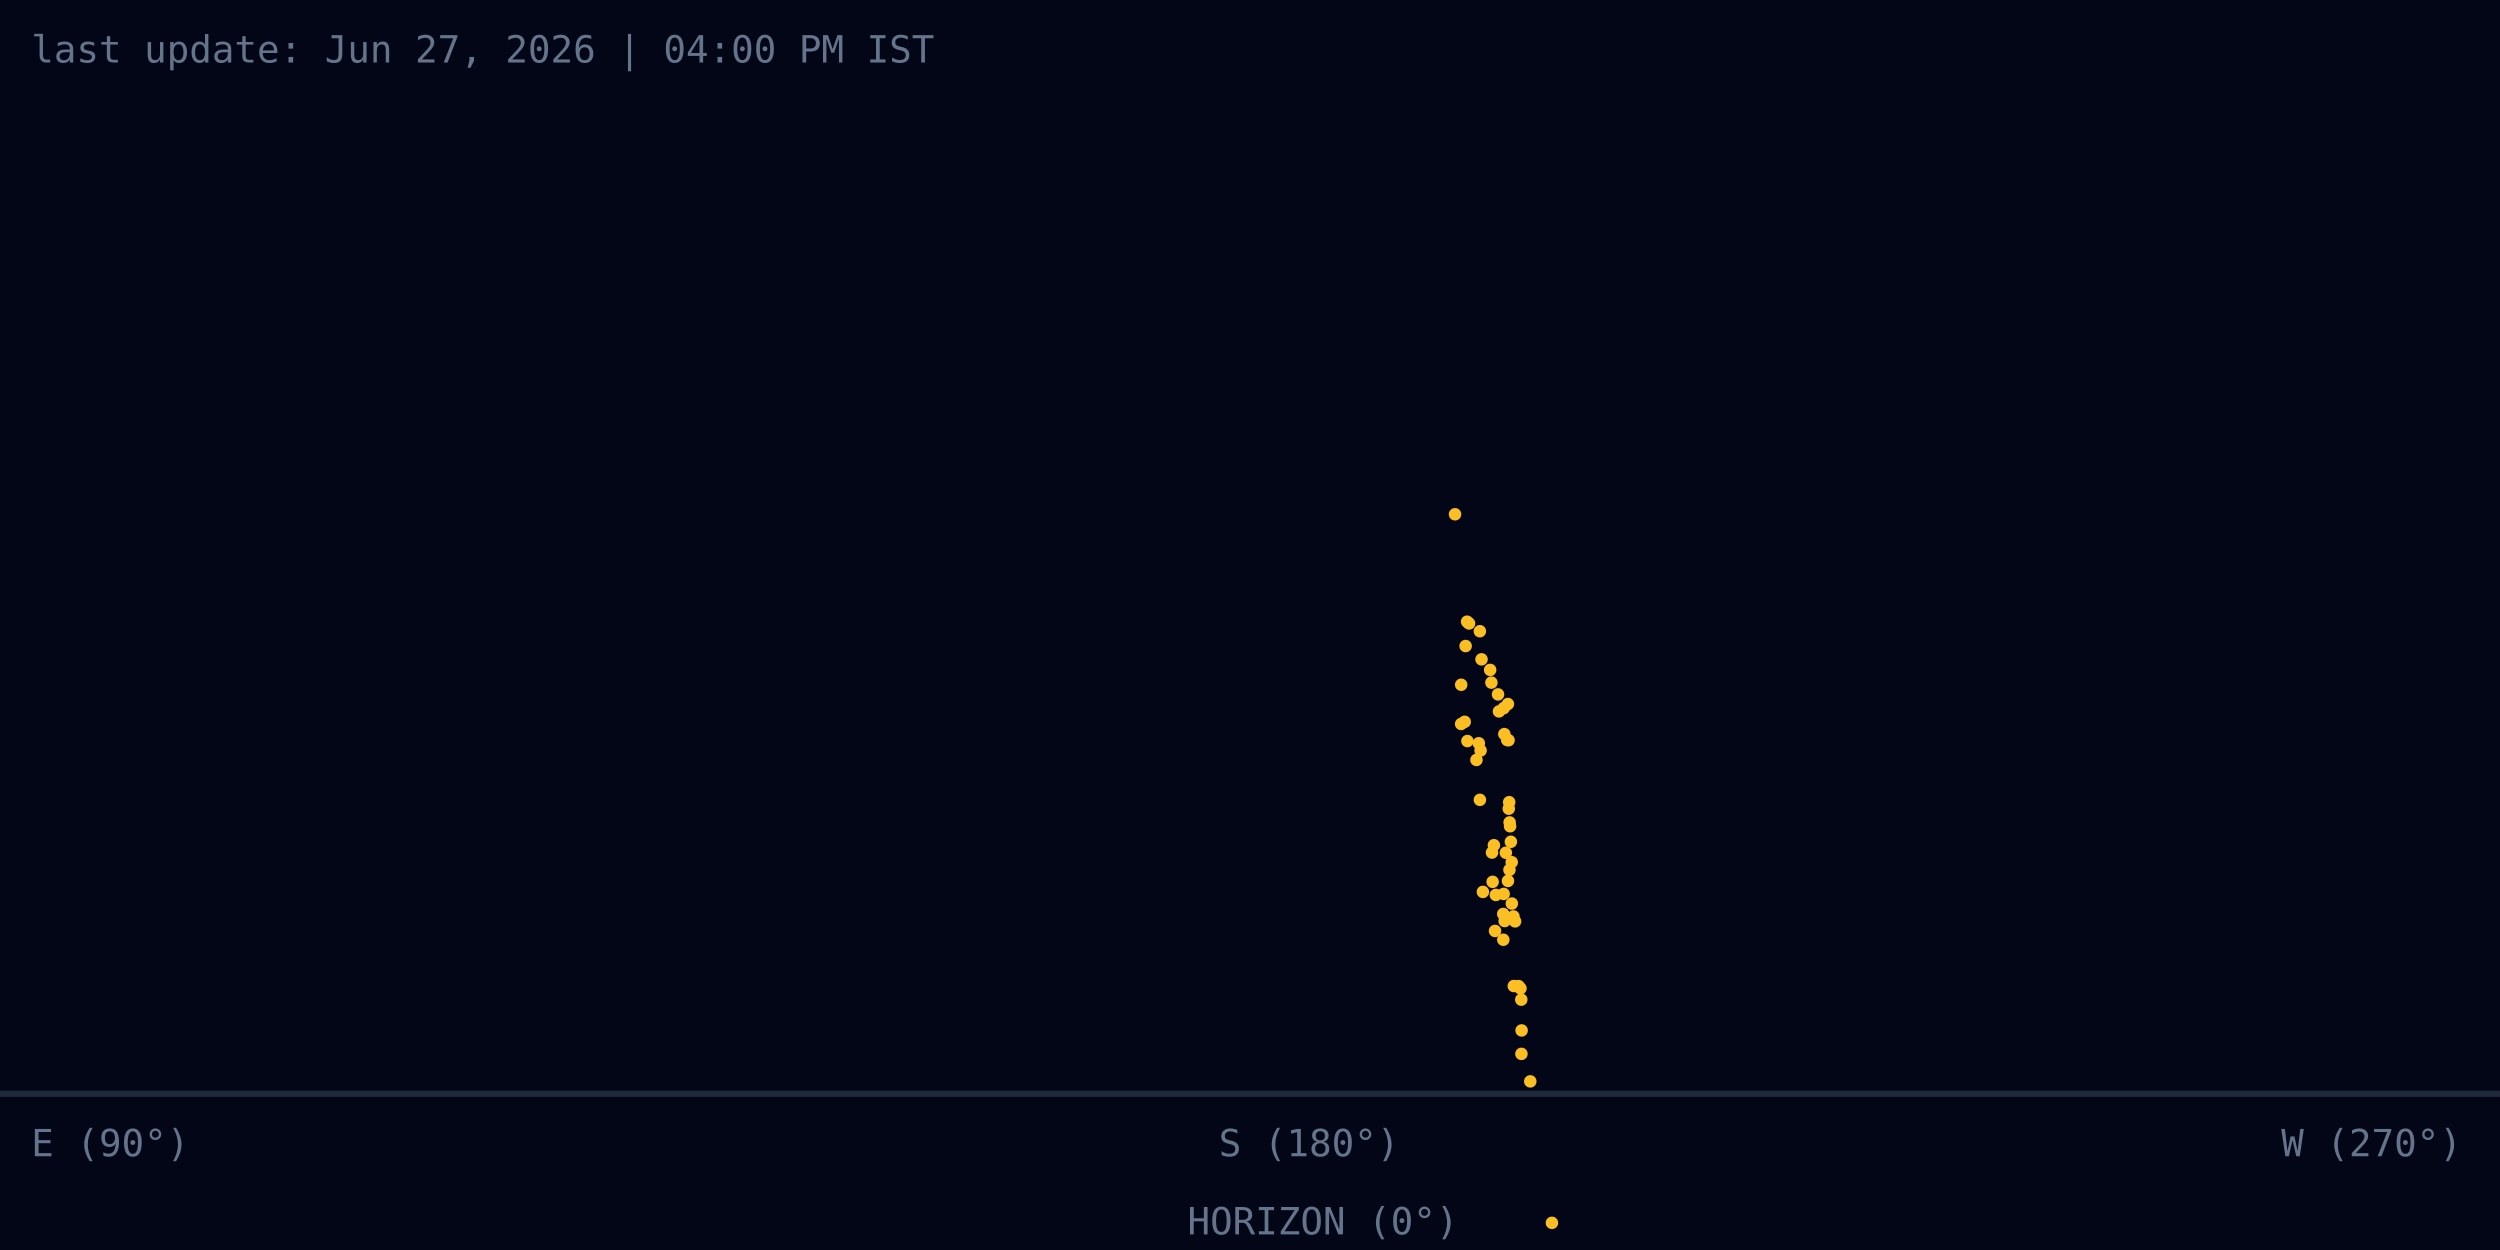
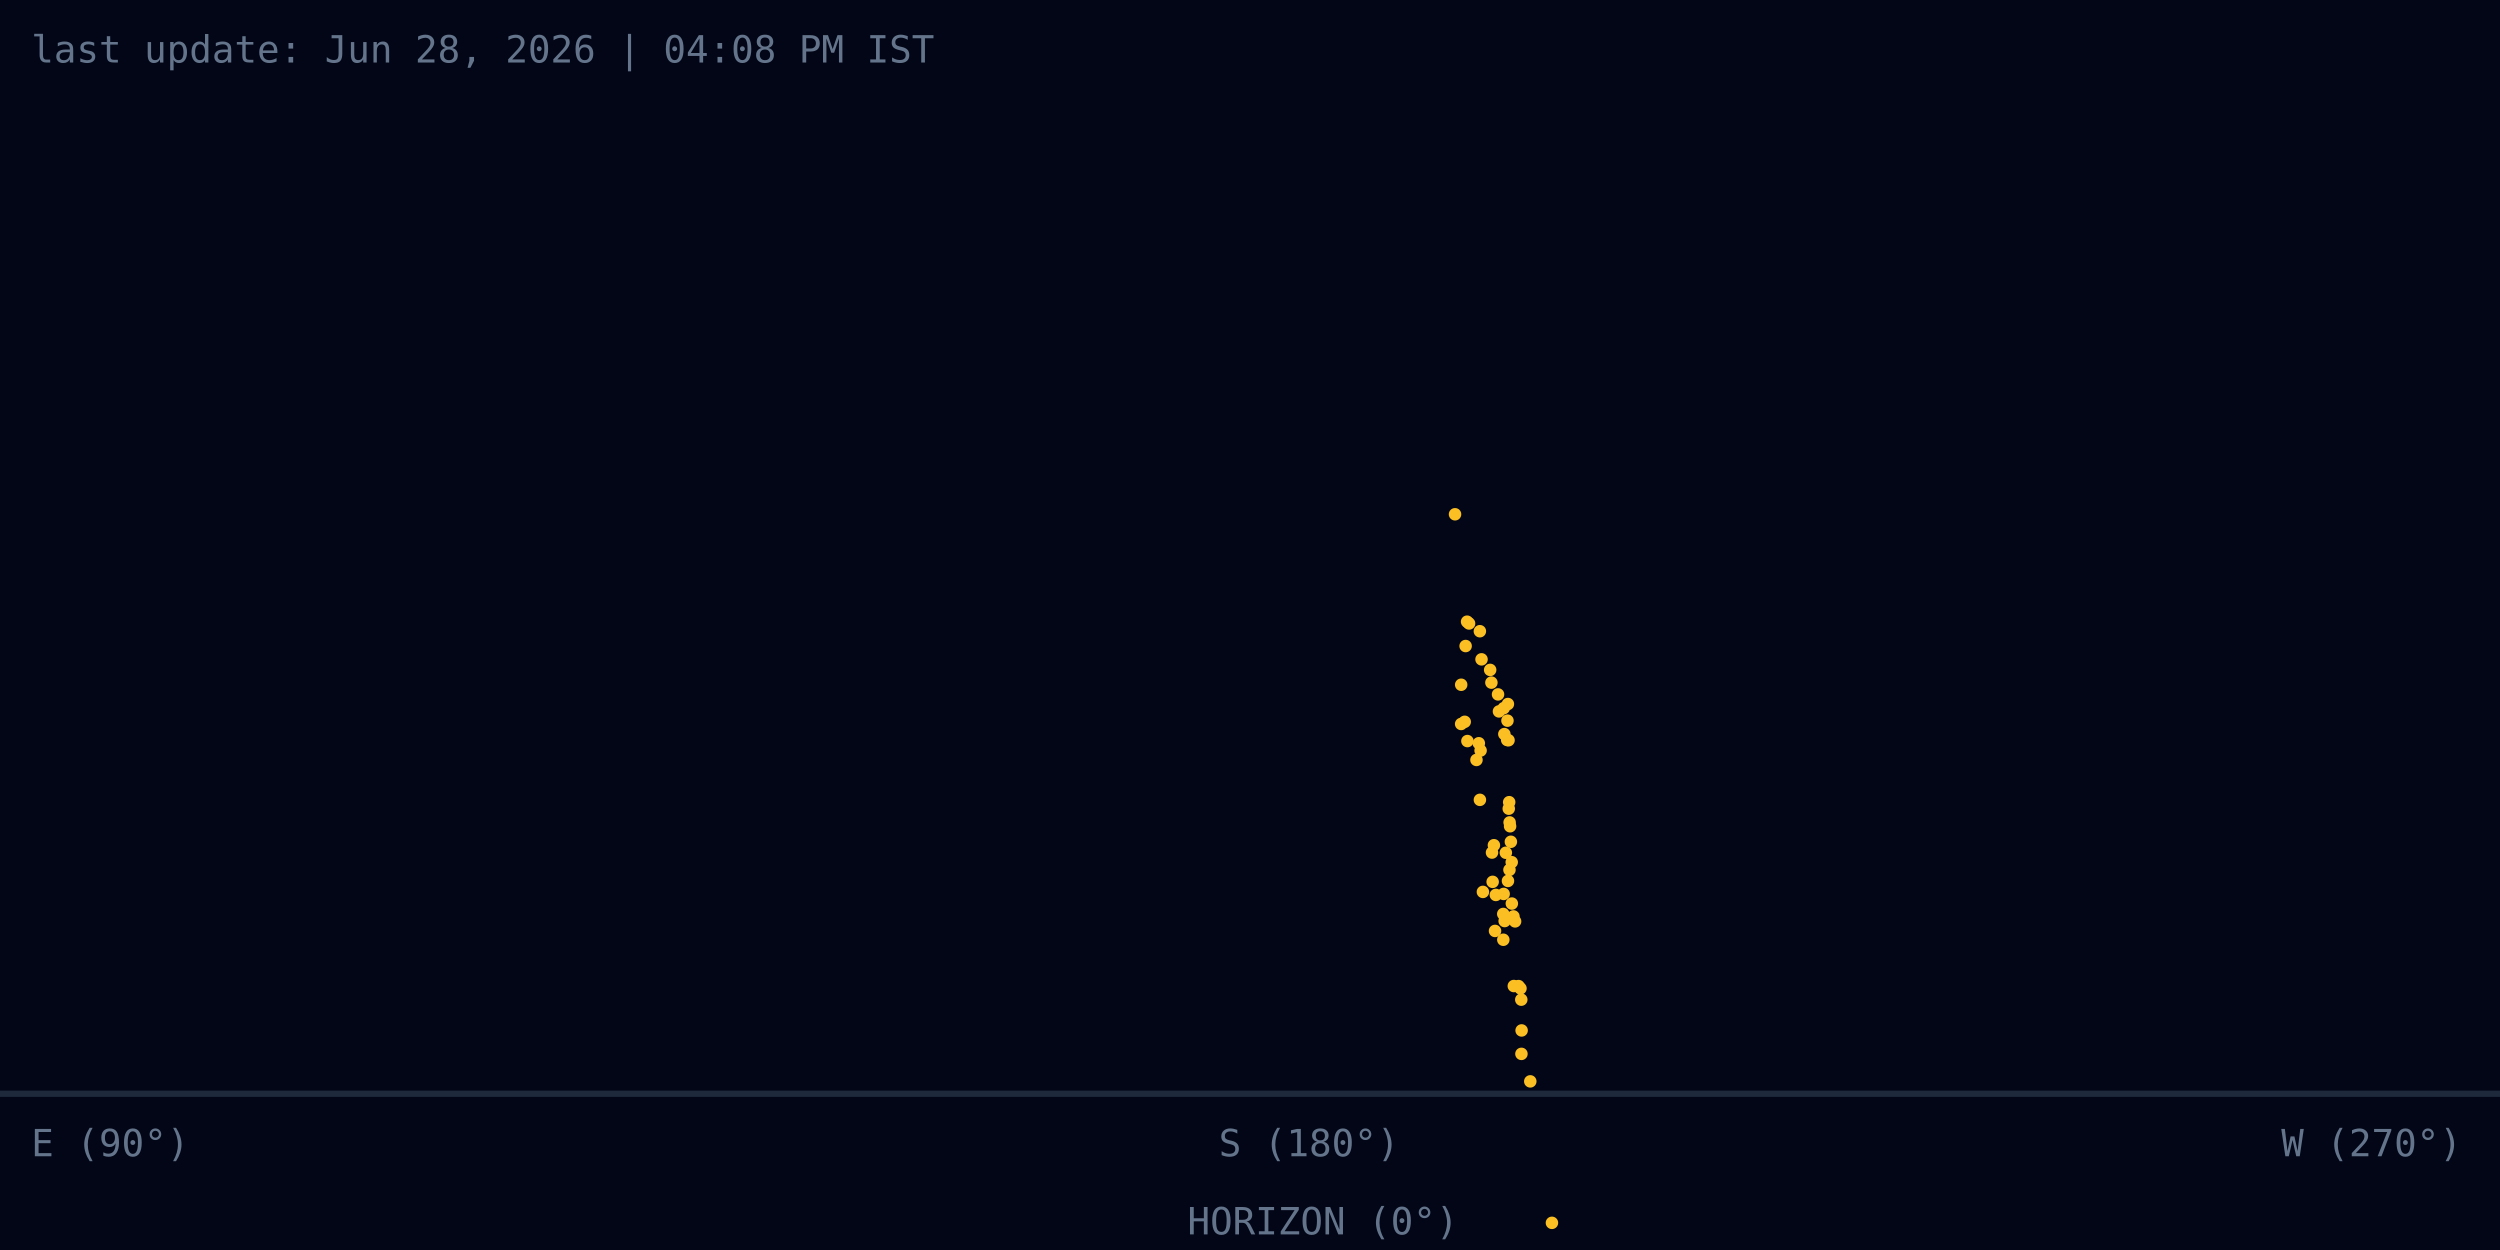
<svg xmlns="http://www.w3.org/2000/svg" width="800" height="400" viewBox="0 0 800 400">
  <rect width="800" height="400" fill="#020617" />
-   <text id="last-update" x="10" y="20" fill="#64748b" font-family="monospace">last update: Jun 27, 2026 | 04:00 PM IST</text>
+   <text id="last-update" x="10" y="20" fill="#64748b" font-family="monospace">last update: Jun 28, 2026 | 04:08 PM IST</text>
  <line x1="0" y1="350" x2="800" y2="350" stroke="#1e293b" stroke-width="2" />
  <text x="380" y="395" fill="#64748b" font-size="12" font-family="monospace">HORIZON (0°)</text>
  <text x="730" y="370" fill="#64748b" font-size="12" font-family="monospace">W (270°)</text>
  <text x="390" y="370" fill="#64748b" font-size="12" font-family="monospace">S (180°)</text>
  <text x="10" y="370" fill="#64748b" font-size="12" font-family="monospace">E (90°)</text>
  <g id="analemma-points">
    <circle cx=" 465.61" cy=" 164.57" r="2" fill="#fbbf24">
 </circle>
    <circle cx=" 467.57" cy=" 231.67" r="2" fill="#fbbf24">
 </circle>
    <circle cx=" 467.58" cy=" 219.12" r="2" fill="#fbbf24">
 </circle>
    <circle cx=" 468.71" cy=" 230.98" r="2" fill="#fbbf24">
 </circle>
    <circle cx=" 469.57" cy=" 237.14" r="2" fill="#fbbf24">
 </circle>
    <circle cx=" 469.00" cy=" 206.73" r="2" fill="#fbbf24">
 </circle>
    <circle cx=" 469.47" cy=" 198.94" r="2" fill="#fbbf24">
 </circle>
    <circle cx=" 470.10" cy=" 199.51" r="2" fill="#fbbf24">
 </circle>
    <circle cx=" 474.53" cy=" 285.41" r="2" fill="#fbbf24">
 </circle>
    <circle cx=" 472.47" cy=" 243.18" r="2" fill="#fbbf24">
 </circle>
    <circle cx=" 473.57" cy=" 255.95" r="2" fill="#fbbf24">
 </circle>
    <circle cx=" 473.22" cy=" 237.84" r="2" fill="#fbbf24">
 </circle>
    <circle cx=" 473.79" cy=" 240.17" r="2" fill="#fbbf24">
 </circle>
    <circle cx=" 473.56" cy=" 201.99" r="2" fill="#fbbf24">
 </circle>
    <circle cx=" 474.09" cy=" 210.99" r="2" fill="#fbbf24">
 </circle>
    <circle cx=" 478.41" cy=" 297.90" r="2" fill="#fbbf24">
 </circle>
    <circle cx=" 477.65" cy=" 282.19" r="2" fill="#fbbf24">
 </circle>
    <circle cx=" 477.44" cy=" 272.82" r="2" fill="#fbbf24">
 </circle>
    <circle cx=" 478.67" cy=" 286.38" r="2" fill="#fbbf24">
 </circle>
    <circle cx=" 478.05" cy=" 270.47" r="2" fill="#fbbf24">
 </circle>
    <circle cx=" 476.85" cy=" 214.37" r="2" fill="#fbbf24">
 </circle>
    <circle cx=" 477.25" cy=" 218.44" r="2" fill="#fbbf24">
 </circle>
    <circle cx=" 481.06" cy=" 300.72" r="2" fill="#fbbf24">
 </circle>
    <circle cx=" 481.04" cy=" 292.47" r="2" fill="#fbbf24">
 </circle>
    <circle cx=" 481.49" cy=" 294.73" r="2" fill="#fbbf24">
 </circle>
    <circle cx=" 481.17" cy=" 286.06" r="2" fill="#fbbf24">
 </circle>
    <circle cx=" 479.37" cy=" 222.21" r="2" fill="#fbbf24">
 </circle>
    <circle cx=" 479.67" cy=" 227.65" r="2" fill="#fbbf24">
 </circle>
    <circle cx=" 498.29" cy=" 411.31" r="2" fill="#fbbf24">
 </circle>
    <circle cx=" 498.34" cy=" 411.53" r="2" fill="#fbbf24">
 </circle>
    <circle cx=" 484.42" cy=" 315.53" r="2" fill="#fbbf24">
 </circle>
    <circle cx=" 486.86" cy=" 337.24" r="2" fill="#fbbf24">
 </circle>
    <circle cx=" 481.87" cy=" 272.88" r="2" fill="#fbbf24">
 </circle>
    <circle cx=" 482.55" cy=" 281.90" r="2" fill="#fbbf24">
 </circle>
    <circle cx=" 481.19" cy=" 226.61" r="2" fill="#fbbf24">
 </circle>
    <circle cx=" 481.39" cy=" 234.91" r="2" fill="#fbbf24">
 </circle>
    <circle cx=" 486.92" cy=" 329.74" r="2" fill="#fbbf24">
 </circle>
    <circle cx=" 483.03" cy=" 278.36" r="2" fill="#fbbf24">
 </circle>
    <circle cx=" 483.79" cy=" 289.14" r="2" fill="#fbbf24">
 </circle>
    <circle cx=" 485.93" cy=" 315.55" r="2" fill="#fbbf24">
 </circle>
    <circle cx=" 484.30" cy=" 293.26" r="2" fill="#fbbf24">
 </circle>
    <circle cx=" 482.30" cy=" 236.80" r="2" fill="#fbbf24">
 </circle>
    <circle cx=" 482.80" cy=" 258.78" r="2" fill="#fbbf24">
 </circle>
    <circle cx=" 501.22" cy=" 413.90" r="2" fill="#fbbf24">
 </circle>
    <circle cx=" 489.69" cy=" 346.04" r="2" fill="#fbbf24">
 </circle>
    <circle cx=" 486.81" cy=" 319.89" r="2" fill="#fbbf24">
 </circle>
    <circle cx=" 484.83" cy=" 294.84" r="2" fill="#fbbf24">
 </circle>
    <circle cx=" 486.55" cy=" 316.29" r="2" fill="#fbbf24">
 </circle>
    <circle cx=" 482.73" cy=" 236.88" r="2" fill="#fbbf24">
 </circle>
    <circle cx=" 483.48" cy=" 269.37" r="2" fill="#fbbf24">
 </circle>
    <circle cx=" 496.62" cy=" 391.31" r="2" fill="#fbbf24">
 </circle>
    <circle cx=" 483.75" cy=" 275.90" r="2" fill="#fbbf24">
 </circle>
    <circle cx=" 483.23" cy=" 264.40" r="2" fill="#fbbf24">
 </circle>
    <circle cx=" 482.94" cy=" 256.70" r="2" fill="#fbbf24">
 </circle>
    <circle cx=" 483.08" cy=" 263.17" r="2" fill="#fbbf24">
 </circle>
    <circle cx=" 482.53" cy=" 225.29" r="2" fill="#fbbf24">
 </circle>
+     <circle cx=" 482.39" cy=" 230.61" r="2" fill="#fbbf24">
+  </circle>
  </g>
</svg>
